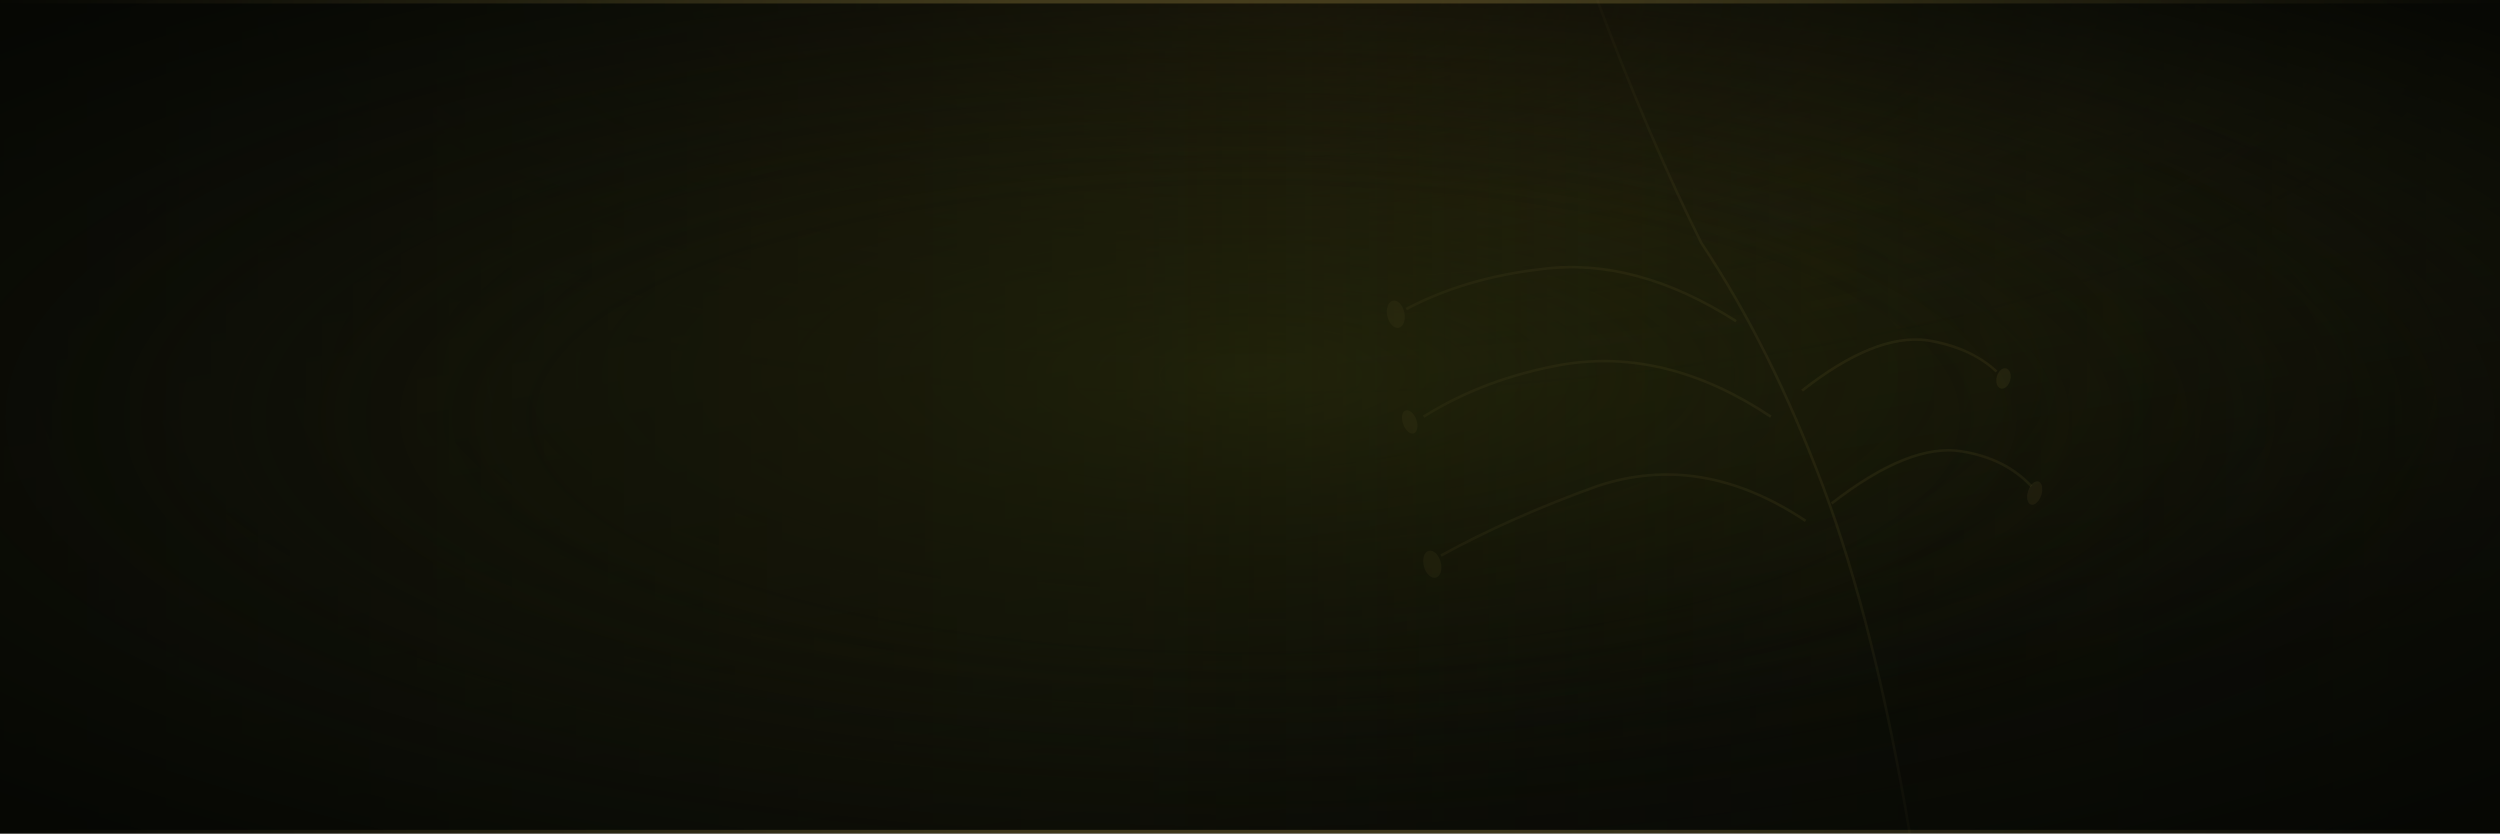
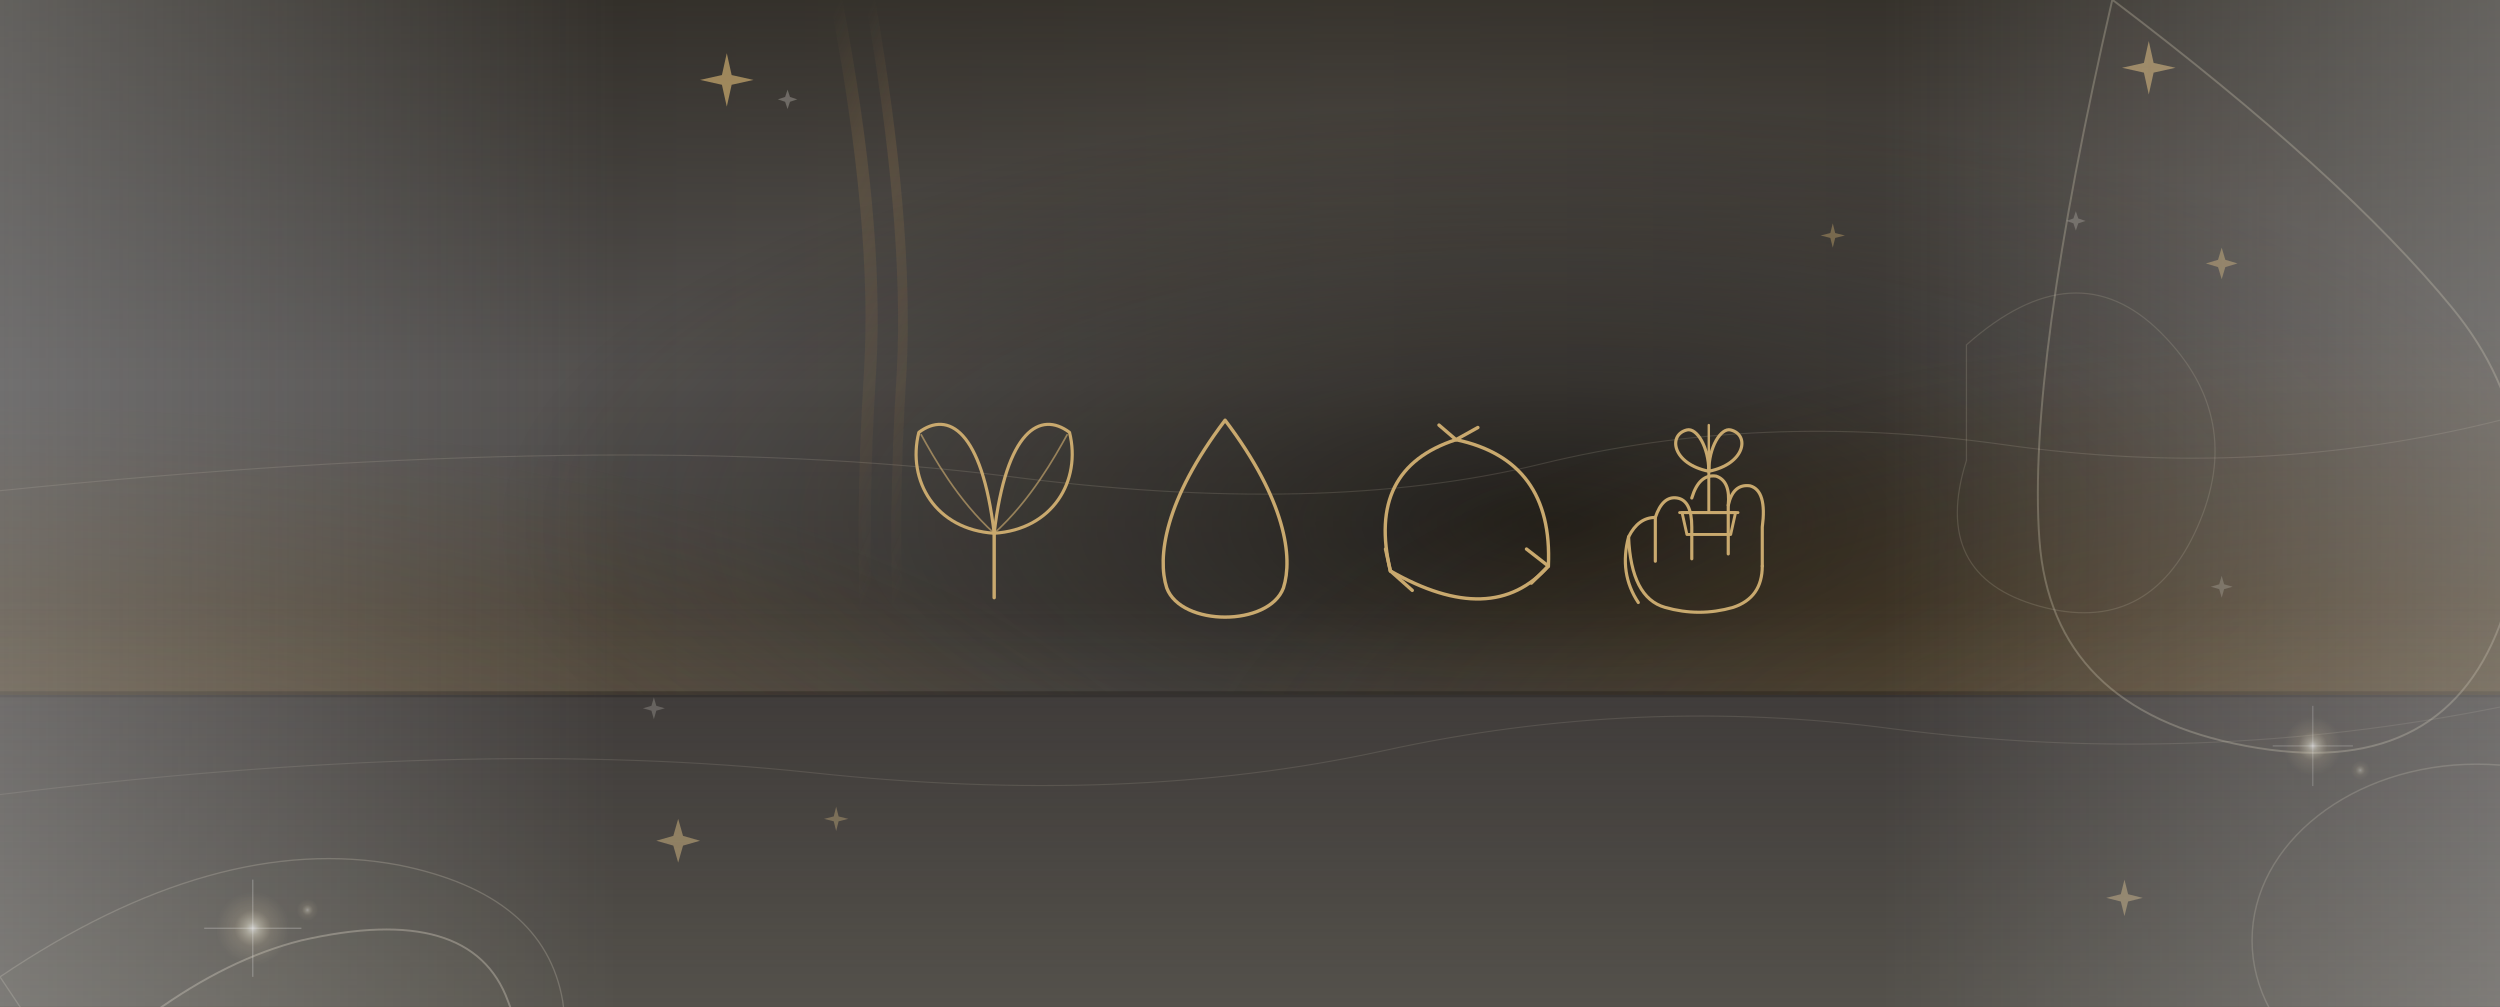
- <svg xmlns="http://www.w3.org/2000/svg" viewBox="0 0 1440 480" preserveAspectRatio="xMidYMid slice" width="1440" height="480">
+ <svg xmlns="http://www.w3.org/2000/svg" viewBox="-308 -124 2057 829" preserveAspectRatio="xMidYMid slice" width="1440" height="580">
  <defs>
-     <linearGradient id="baseBg" x1="0" y1="0" x2="0.5" y2="1">
-       <stop offset="0%" stop-color="#0F1008" />
-       <stop offset="45%" stop-color="#1C1C0A" />
-       <stop offset="100%" stop-color="#0A0B05" />
+     <linearGradient id="sBg" x1="0" y1="0" x2="1" y2="0">
+       <stop offset="0%" stop-color="#424040" />
+       <stop offset="28%" stop-color="#555250" />
+       <stop offset="54%" stop-color="#5E5A56" />
+       <stop offset="78%" stop-color="#575350" />
+       <stop offset="100%" stop-color="#4A4744" />
    </linearGradient>
-     <radialGradient id="earthGlow" cx="50%" cy="45%" r="50%">
-       <stop offset="0%" stop-color="#4A5010" stop-opacity="0.45" />
-       <stop offset="50%" stop-color="#2A2C08" stop-opacity="0.25" />
-       <stop offset="100%" stop-color="#0F1008" stop-opacity="0" />
+     <linearGradient id="sTopS" x1="0" y1="0" x2="0" y2="1">
+       <stop offset="0%" stop-color="#1C1810" stop-opacity="0.58" />
+       <stop offset="38%" stop-color="#1C1810" stop-opacity="0" />
+       <stop offset="100%" stop-color="#100C08" stop-opacity="0.45" />
+     </linearGradient>
+     <radialGradient id="sCentre" cx="62%" cy="52%" r="42%">
+       <stop offset="0%" stop-color="#0C0A06" stop-opacity="0.72" />
+       <stop offset="100%" stop-color="#0C0A06" stop-opacity="0" />
    </radialGradient>
-     <radialGradient id="sunlight" cx="50%" cy="0%" r="50%">
-       <stop offset="0%" stop-color="#7A6018" stop-opacity="0.4" />
-       <stop offset="100%" stop-color="#0F1008" stop-opacity="0" />
+     <radialGradient id="sWarmL" cx="0%" cy="90%" r="50%">
+       <stop offset="0%" stop-color="#6B4810" stop-opacity="0.58" />
+       <stop offset="100%" stop-color="#6B4810" stop-opacity="0" />
    </radialGradient>
-     <radialGradient id="vignette" cx="50%" cy="50%" r="68%">
-       <stop offset="40%" stop-color="#0F1008" stop-opacity="0" />
-       <stop offset="100%" stop-color="#050603" stop-opacity="0.92" />
+     <radialGradient id="sWarmR" cx="95%" cy="80%" r="48%">
+       <stop offset="0%" stop-color="#6B4810" stop-opacity="0.48" />
+       <stop offset="100%" stop-color="#6B4810" stop-opacity="0" />
    </radialGradient>
-     <linearGradient id="shimmer" x1="0" y1="0" x2="1" y2="0">
-       <stop offset="0%" stop-color="#B8A050" stop-opacity="0" />
-       <stop offset="40%" stop-color="#B8A050" stop-opacity="0.28" />
-       <stop offset="60%" stop-color="#B8A050" stop-opacity="0.28" />
-       <stop offset="100%" stop-color="#B8A050" stop-opacity="0" />
+     <radialGradient id="sFlare" cx="50%" cy="50%" r="50%">
+       <stop offset="0%" stop-color="#FFFFFF" stop-opacity="0.95" />
+       <stop offset="18%" stop-color="#F8F0D0" stop-opacity="0.62" />
+       <stop offset="50%" stop-color="#D8C090" stop-opacity="0.22" />
+       <stop offset="100%" stop-color="#D8C090" stop-opacity="0" />
+     </radialGradient>
+     <linearGradient id="sFloor" x1="0" y1="0" x2="0" y2="1">
+       <stop offset="0%" stop-color="#363230" />
+       <stop offset="100%" stop-color="#242018" />
+     </linearGradient>
+     <linearGradient id="sVigL" x1="0" y1="0" x2="1" y2="0">
+       <stop offset="0%" stop-color="#C8C8C8" stop-opacity="0.35" />
+       <stop offset="100%" stop-color="#C8C8C8" stop-opacity="0" />
+     </linearGradient>
+     <linearGradient id="sVigR" x1="0" y1="0" x2="1" y2="0">
+       <stop offset="0%" stop-color="#C8C8C8" stop-opacity="0" />
+       <stop offset="100%" stop-color="#C8C8C8" stop-opacity="0.35" />
+     </linearGradient>
+     <linearGradient id="sVigB" x1="0" y1="0" x2="0" y2="1">
+       <stop offset="0%" stop-color="#D0D0D0" stop-opacity="0" />
+       <stop offset="100%" stop-color="#D0D0D0" stop-opacity="0.28" />
+     </linearGradient>
+     <linearGradient id="sHairHi" x1="0.08" y1="0" x2="0.2" y2="1">
+       <stop offset="0%" stop-color="#C09050" stop-opacity="0" />
+       <stop offset="30%" stop-color="#C09050" stop-opacity="0.18" />
+       <stop offset="70%" stop-color="#C09050" stop-opacity="0.10" />
+       <stop offset="100%" stop-color="#C09050" stop-opacity="0" />
    </linearGradient>
  </defs>
-   <rect width="1440" height="480" fill="url(#baseBg)" />
-   <rect width="1440" height="480" fill="url(#sunlight)" />
-   <rect width="1440" height="480" fill="url(#earthGlow)" />
-   <g opacity="0.1" stroke="#B8A050" stroke-width="1.5" fill="none">
-     <path d="M 1100 480 Q 1080 360 1050 280 Q 1020 200 980 140 Q 950 80 920 0" />
-     <path d="M 1040 300 Q 980 260 920 280 Q 870 298 830 320" />
-     <path d="M 1020 240 Q 960 200 900 210 Q 855 218 820 240" />
-     <path d="M 1000 185 Q 942 148 888 155 Q 844 160 810 178" />
-     <path d="M 1055 290 Q 1100 255 1130 260 Q 1155 264 1170 280" />
-     <path d="M 1038 225 Q 1080 192 1110 196 Q 1135 200 1150 214" />
+   <rect x="-308" y="-124" width="2057" height="829" fill="url(#sBg)" />
+   <rect x="-308" y="-124" width="2057" height="829" fill="url(#sTopS)" />
+   <rect x="-308" y="-124" width="2057" height="829" fill="url(#sCentre)" />
+   <rect x="-308" y="-124" width="2057" height="829" fill="url(#sWarmL)" />
+   <rect x="-308" y="-124" width="2057" height="829" fill="url(#sWarmR)" />
+   <rect x="-308" y="448" width="2057" height="257" fill="url(#sFloor)" />
+   <rect x="-308" y="445" width="2057" height="5" fill="#14100C" opacity="0.38" />
+   <path d="M -308,829 Q -180,680 -60,650 Q 80,618 110,700 Q 140,775 20,815 Q -100,850 -220,835 Z" fill="rgba(170,148,118,0.07)" stroke="#D8CEB8" stroke-width="1.6" opacity="0.38" />
+   <path d="M -308,680 Q -130,560 20,588 Q 140,612 155,700 Q 168,785 40,808 Q -90,832 -220,812 Z" fill="rgba(150,130,100,0.05)" stroke="#C8C0A8" stroke-width="1.1" opacity="0.28" />
+   <path d="M 1430,-124 Q 1620,20 1710,130 Q 1800,240 1749,390 Q 1700,520 1540,490 Q 1380,460 1370,320 Q 1360,180 1430,-124 Z" fill="rgba(150,130,100,0.06)" stroke="#D0C6AC" stroke-width="1.6" opacity="0.32" />
+   <ellipse cx="1730" cy="650" rx="185" ry="145" fill="rgba(130,112,88,0.05)" stroke="#C8BEA8" stroke-width="1.2" opacity="0.25" />
+   <path d="M 1310,160 Q 1400,80 1470,150 Q 1540,220 1500,310 Q 1460,400 1370,375 Q 1280,350 1310,255 Z" fill="none" stroke="#C0B8A0" stroke-width="1" opacity="0.20" />
+   <path d="M -308,280 Q 200,228 520,268 Q 780,302 960,258 Q 1140,214 1340,242 Q 1550,272 1749,222" fill="none" stroke="#D8CEB8" stroke-width="0.9" opacity="0.16" />
+   <path d="M -308,530 Q 80,482 360,512 Q 620,540 830,494 Q 1040,448 1250,476 Q 1500,508 1749,458" fill="none" stroke="#D8CEB8" stroke-width="0.9" opacity="0.14" />
+   <ellipse cx="-100" cy="640" rx="30" ry="30" fill="url(#sFlare)" opacity="0.78" />
+   <line x1="-140" y1="640" x2="-60" y2="640" stroke="#FFFFFF" stroke-width="0.9" opacity="0.32" />
+   <line x1="-100" y1="600" x2="-100" y2="680" stroke="#FFFFFF" stroke-width="0.9" opacity="0.32" />
+   <ellipse cx="-55" cy="625" rx="9" ry="9" fill="url(#sFlare)" opacity="0.45" />
+   <ellipse cx="1595" cy="490" rx="24" ry="24" fill="url(#sFlare)" opacity="0.68" />
+   <line x1="1562" y1="490" x2="1628" y2="490" stroke="#FFFFFF" stroke-width="0.8" opacity="0.28" />
+   <line x1="1595" y1="457" x2="1595" y2="523" stroke="#FFFFFF" stroke-width="0.8" opacity="0.28" />
+   <ellipse cx="1634" cy="510" rx="8" ry="8" fill="url(#sFlare)" opacity="0.40" />
+   <path d="M 380,-124 Q 415,60 408,180 Q 400,306 406,410" fill="none" stroke="url(#sHairHi)" stroke-width="10" opacity="0.9" stroke-linecap="round" />
+   <path d="M 408,-124 Q 440,60 434,180 Q 426,306 432,410" fill="none" stroke="url(#sHairHi)" stroke-width="8" opacity="0.9" stroke-linecap="round" />
+   <g transform="translate(510,310)" fill="none" stroke="#C9A96E" stroke-linecap="round" stroke-linejoin="round">
+     <line x1="0" y1="58" x2="0" y2="5" stroke-width="2.8" />
+     <path d="M 0,5 C -48,2 -72,-38 -62,-78 C -38,-96 -10,-80 0,5 Z" stroke-width="2.6" />
+     <path d="M 0,5 C -30,-22 -50,-58 -60,-76" stroke-width="1.4" opacity="0.65" />
+     <path d="M -18,-22 C -34,-36 -42,-56" stroke-width="1.1" opacity="0.48" />
+     <path d="M 0,5 C 48,2 72,-38 62,-78 C 38,-96 10,-80 0,5 Z" stroke-width="2.6" />
+     <path d="M 0,5 C 30,-22 50,-58 60,-76" stroke-width="1.4" opacity="0.65" />
+     <path d="M 18,-22 C 34,-36 42,-56" stroke-width="1.1" opacity="0.48" />
  </g>
-   <g opacity="0.1" fill="#B8A050">
-     <ellipse cx="825" cy="325" rx="5" ry="8" transform="rotate(-15,825,325)" />
-     <ellipse cx="812" cy="243" rx="4" ry="7" transform="rotate(-20,812,243)" />
-     <ellipse cx="804" cy="181" rx="5" ry="8" transform="rotate(-12,804,181)" />
-     <ellipse cx="1172" cy="284" rx="4" ry="7" transform="rotate(18,1172,284)" />
-     <ellipse cx="1154" cy="218" rx="4" ry="6" transform="rotate(15,1154,218)" />
+   <g transform="translate(700,310)" fill="none" stroke="#C9A96E" stroke-linecap="round" stroke-linejoin="round">
+     <path d="M 0,-88 C 50,-22 56,25 48,50 C 36,82 -36,82 -48,50 C -56,25 -50,-22 0,-88 Z" stroke-width="2.8" />
+     <path d="M -16,-38 C -28,8 -26,36" stroke-width="1.4" opacity="0.50" />
  </g>
-   <linearGradient id="textOverlay" x1="0" y1="0" x2="1" y2="0">
-     <stop offset="0%" stop-color="#0A0B05" stop-opacity="0.88" />
-     <stop offset="45%" stop-color="#141508" stop-opacity="0.6" />
-     <stop offset="72%" stop-color="#0F1008" stop-opacity="0.18" />
-     <stop offset="100%" stop-color="#0F1008" stop-opacity="0" />
-   </linearGradient>
-   <rect width="1440" height="480" fill="url(#textOverlay)" />
-   <rect width="1440" height="480" fill="url(#vignette)" />
-   <rect x="0" y="0" width="1440" height="2" fill="url(#shimmer)" />
-   <rect x="0" y="478" width="1440" height="2" fill="url(#shimmer)" />
+   <g transform="translate(898,310)" fill="none" stroke="#C9A96E" stroke-width="2.8" stroke-linecap="round" stroke-linejoin="round">
+     <path d="M -8,-72 Q 72,-55 68,32" />
+     <polyline points="50,18 68,32 54,46" />
+     <path d="M 68,32 Q 22,84 -62,36" />
+     <polyline points="-44,52 -62,36 -66,18" />
+     <path d="M -62,36 Q -82,-48 -8,-72" />
+     <polyline points="-22,-84 -8,-72 10,-82" />
+   </g>
+   <g transform="translate(1090,310)" fill="none" stroke="#C9A96E" stroke-width="2.6" stroke-linecap="round" stroke-linejoin="round">
+     <path d="M -50,62 Q -66,38 -58,8 Q -50,-8 -36,-8 L -36,28" />
+     <path d="M -36,-8 Q -30,-26 -18,-24 Q -6,-22 -6,0 L -6,26" />
+     <path d="M -6,-24 Q 0,-44 14,-42 Q 26,-38 24,-18 L 24,22" />
+     <path d="M 24,-18 Q 28,-36 42,-34 Q 56,-30 52,0 L 52,32" />
+     <path d="M -58,8 Q -56,58 -28,66 Q 0,74 28,66 Q 52,58 52,32" />
+     <path d="M -14,-12 L -10,6 L 26,6 L 30,-12 Z" stroke-width="2.4" />
+     <line x1="-16" y1="-12" x2="32" y2="-12" stroke-width="2.4" />
+     <line x1="8" y1="-12" x2="8" y2="-62" stroke-width="2.4" />
+     <path d="M 8,-46 C -22,-52 -26,-76 -10,-80 C -2,-82 8,-66 8,-46" />
+     <path d="M 8,-46 C 38,-52 42,-76 26,-80 C 18,-82 8,-66 8,-46" />
+     <path d="M 8,-62 Q 8,-76 8,-84" stroke-width="2" />
+   </g>
+   <g fill="#C9A96E">
+     <path d="M 290,-80 L 294,-62 L 312,-58 L 294,-54 L 290,-36 L 286,-54 L 268,-58 L 286,-62 Z" opacity="0.70" />
+     <path d="M 1460,-90 L 1464,-72 L 1482,-68 L 1464,-64 L 1460,-46 L 1456,-64 L 1438,-68 L 1456,-72 Z" opacity="0.65" />
+     <path d="M 1520, 80 L 1523, 90 L 1533, 93 L 1523, 96 L 1520,106 L 1517, 96 L 1507, 93 L 1517, 90 Z" opacity="0.50" />
+     <path d="M 250, 550 L 254, 564 L 268, 568 L 254, 572 L 250, 586 L 246, 572 L 232, 568 L 246, 564 Z" opacity="0.55" />
+     <path d="M 1440, 600 L 1443, 612 L 1455, 615 L 1443, 618 L 1440, 630 L 1437, 618 L 1425, 615 L 1437, 612 Z" opacity="0.50" />
+     <path d="M 380, 540 L 382, 548 L 390, 550 L 382, 552 L 380, 560 L 378, 552 L 370, 550 L 378, 548 Z" opacity="0.40" />
+     <path d="M 1200,  60 L 1202,  68 L 1210,  70 L 1202,  72 L 1200,  80 L 1198,  72 L 1190,  70 L 1198,  68 Z" opacity="0.42" />
+   </g>
+   <g fill="#C8C4BC">
+     <path d="M 340,-50 L 342,-44 L 348,-42 L 342,-40 L 340,-34 L 338,-40 L 332,-42 L 338,-44 Z" opacity="0.35" />
+     <path d="M 1400, 50 L 1402, 56 L 1408, 58 L 1402, 60 L 1400, 66 L 1398, 60 L 1392, 58 L 1398, 56 Z" opacity="0.30" />
+     <path d="M 230, 450 L 232, 457 L 239, 459 L 232, 461 L 230, 468 L 228, 461 L 221, 459 L 228, 457 Z" opacity="0.28" />
+     <path d="M 1520, 350 L 1522, 357 L 1529, 359 L 1522, 361 L 1520, 368 L 1518, 361 L 1511, 359 L 1518, 357 Z" opacity="0.28" />
+   </g>
+   <rect x="-308" y="-124" width="508" height="829" fill="url(#sVigL)" />
+   <rect x="1240" y="-124" width="509" height="829" fill="url(#sVigR)" />
+   <rect x="-308" y="370" width="2057" height="335" fill="url(#sVigB)" />
</svg>
